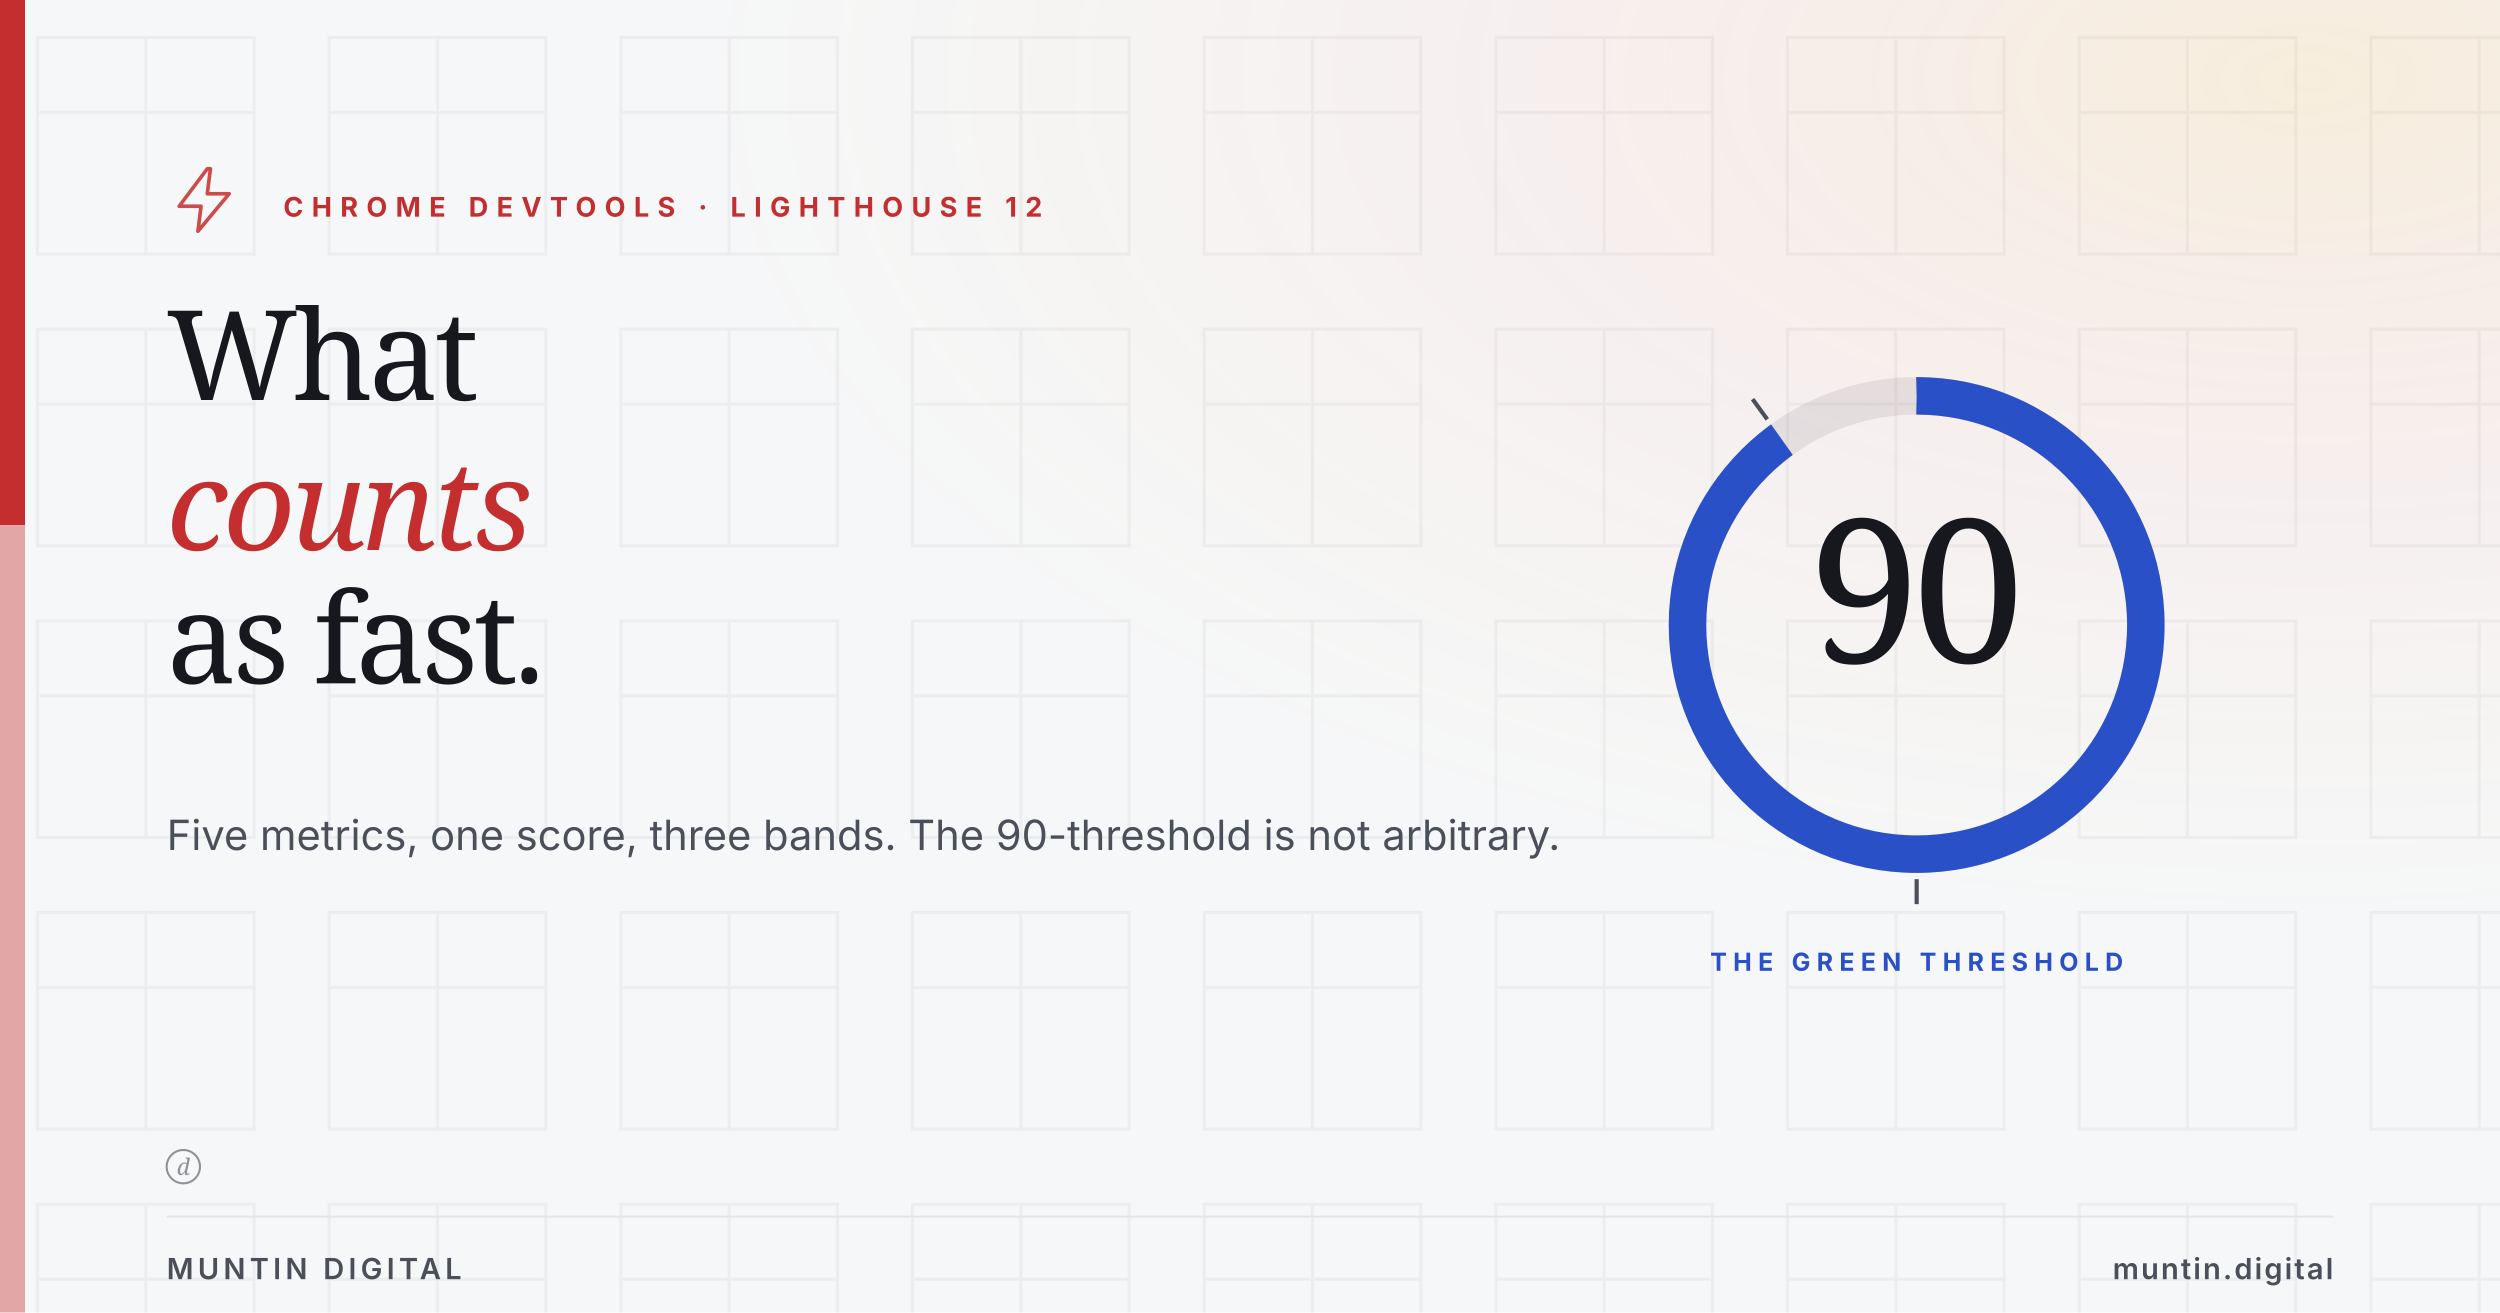
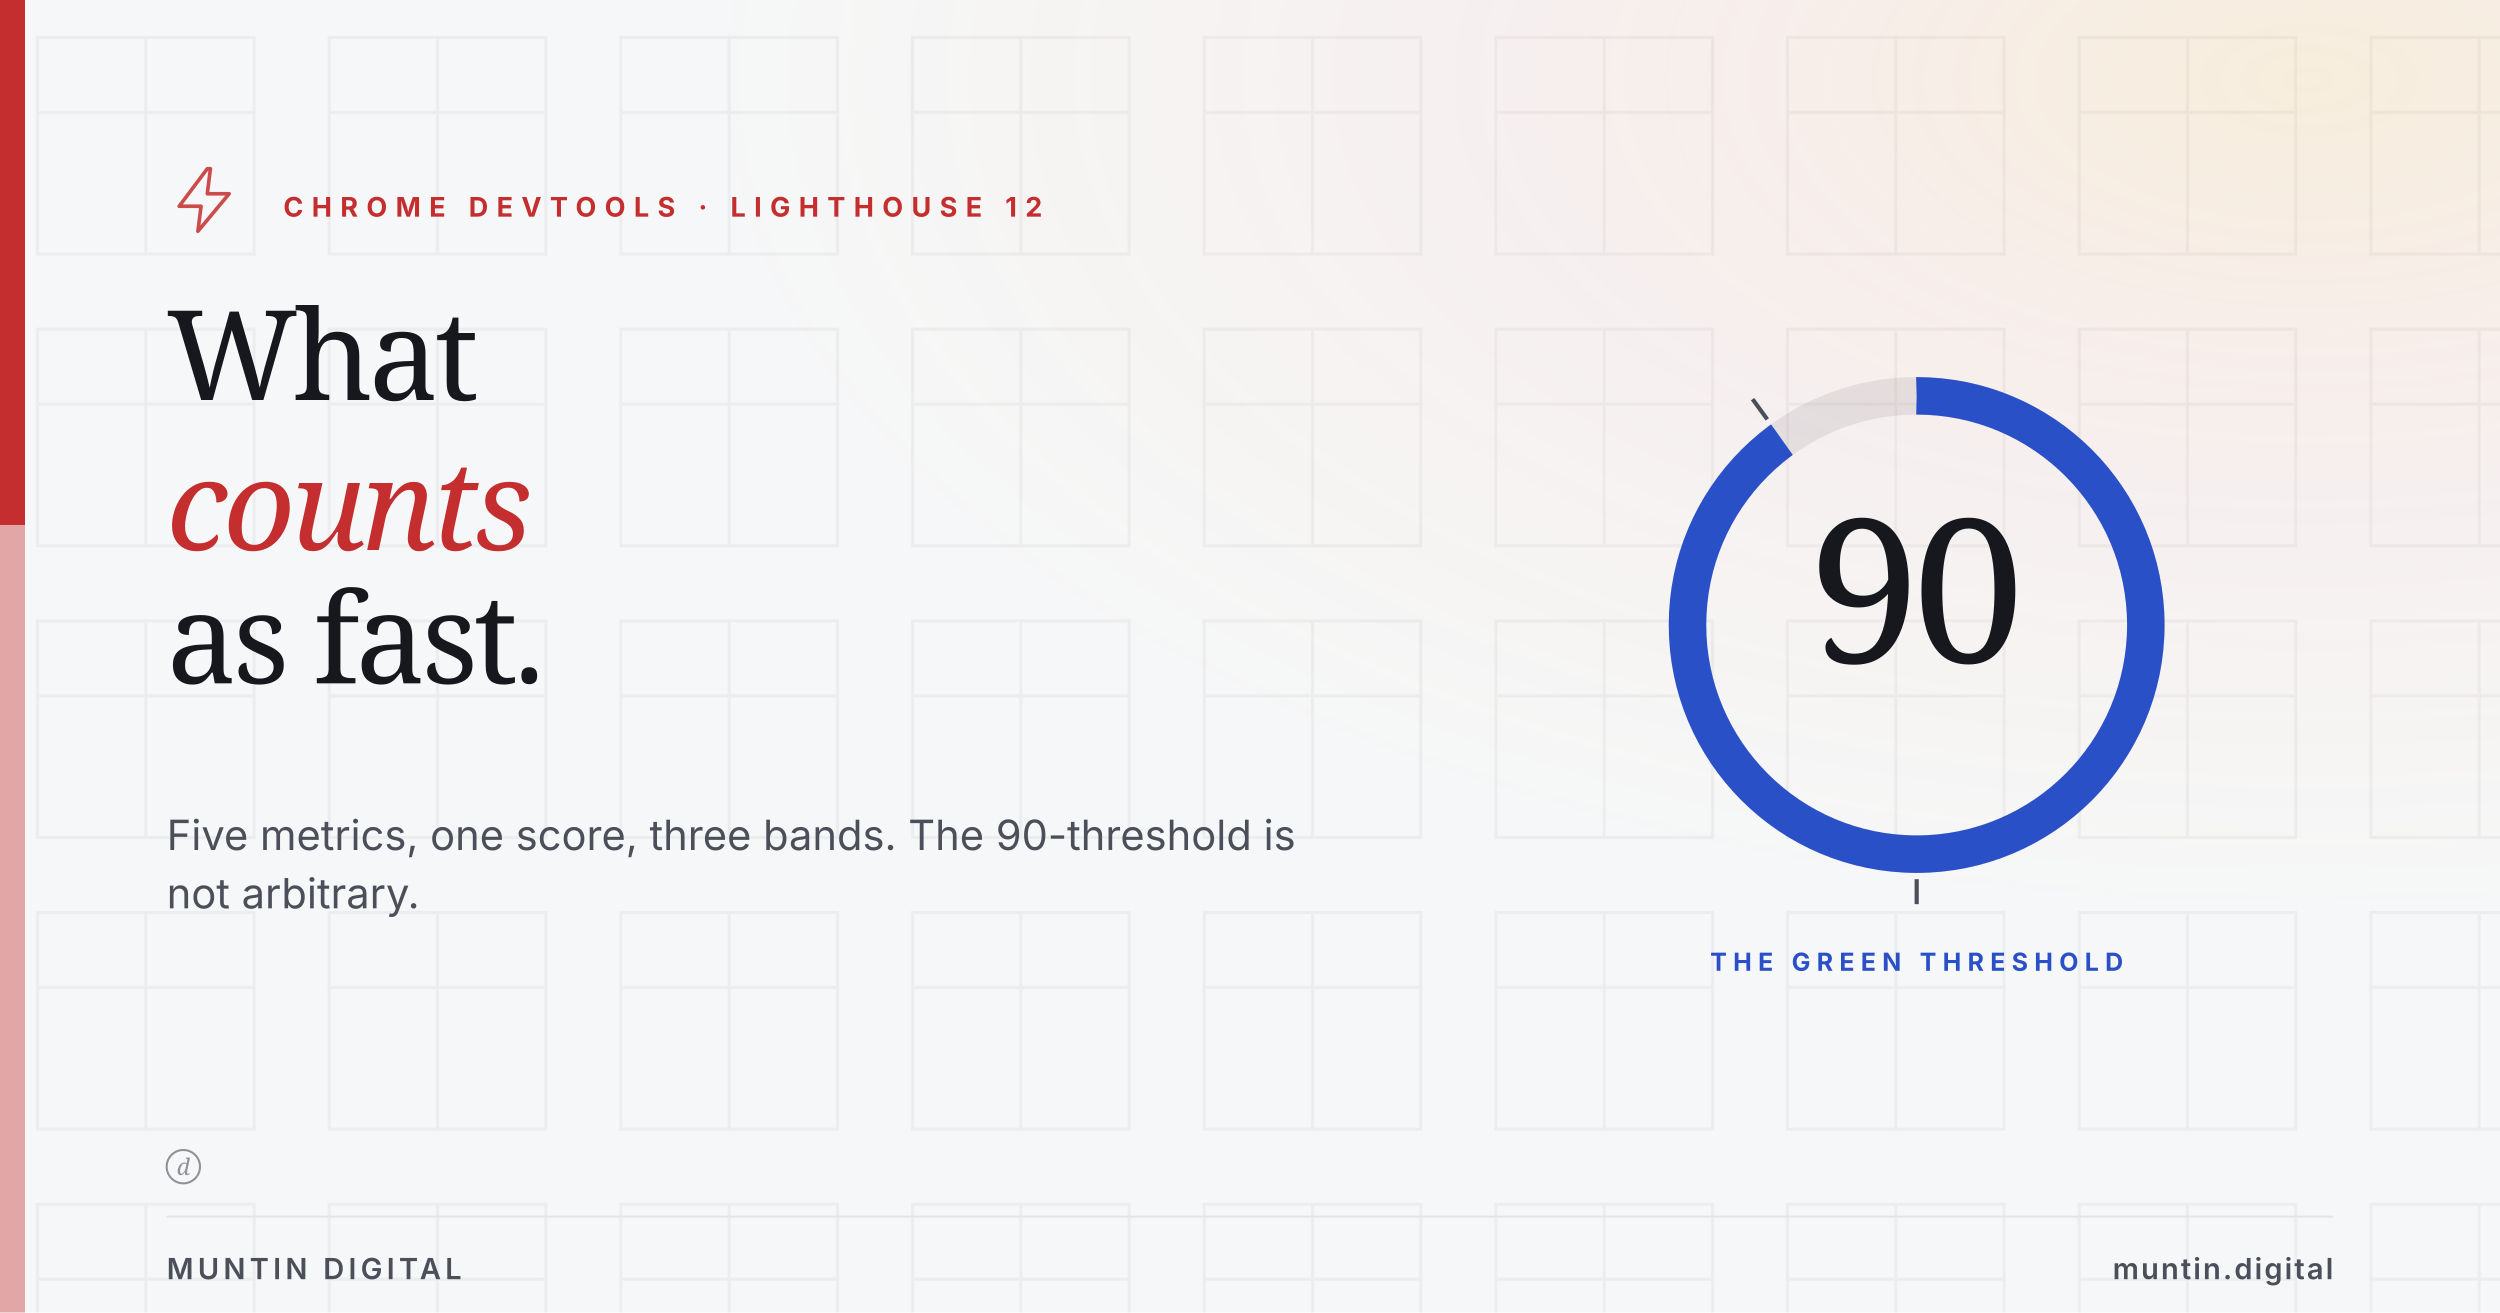
<svg xmlns="http://www.w3.org/2000/svg" viewBox="0 0 1200 630" width="1200" height="630">
  <rect width="1200" height="630" fill="#F6F7F8" />
  <defs>
    <pattern id="muntinField" x="0" y="0" width="140" height="140" patternUnits="userSpaceOnUse">
      <g transform="translate(18, 18)" fill="none" stroke="#16181D" stroke-width="1.5" stroke-linecap="square" stroke-linejoin="miter">
        <rect x="0" y="0" width="104" height="104" />
        <line x1="52" y1="0" x2="52" y2="104" />
        <line x1="0" y1="36" x2="104" y2="36" />
      </g>
    </pattern>
  </defs>
  <rect width="1200" height="630" fill="url(#muntinField)" opacity="0.045" />
  <defs>
    <radialGradient id="ghWarmSoft" cx="92%" cy="6%" r="64%">
      <stop offset="0%" stop-color="#FFB020" stop-opacity="0.13" />
      <stop offset="52%" stop-color="#FF6B5C" stop-opacity="0.05" />
      <stop offset="100%" stop-color="#FFB020" stop-opacity="0" />
    </radialGradient>
  </defs>
  <rect width="1200" height="630" fill="url(#ghWarmSoft)" />
  <rect x="0" y="0" width="12" height="252" fill="#C42E2E" />
  <rect x="0" y="252" width="12" height="378" fill="#C42E2E" opacity="0.4" />
  <g transform="translate(80, 78) scale(1.5)" fill="none" stroke="#C42E2E" stroke-width="1.167" stroke-linecap="round" stroke-linejoin="round" color="#C42E2E" opacity="0.85">
    <polygon points="13 2 4 14 11 14 10 22 20 10 13 10 14 2" />
  </g>
  <text x="136" y="104" font-family="Inter, Arial, sans-serif" font-size="13" font-weight="700" letter-spacing="4" fill="#C42E2E">CHROME DEVTOOLS · LIGHTHOUSE 12</text>
  <text x="80" y="192" font-family="Fraunces, Georgia, serif" font-size="60" font-weight="500" letter-spacing="-2" fill="#16181D">What</text>
  <text x="80" y="264" font-family="Fraunces, Georgia, serif" font-style="italic" font-size="60" font-weight="400" letter-spacing="-2" fill="#C42E2E">counts</text>
  <text x="80" y="328" font-family="Fraunces, Georgia, serif" font-size="60" font-weight="500" letter-spacing="-2" fill="#16181D">as fast.</text>
  <text x="80" y="408" font-family="Inter, Arial, sans-serif" font-size="20" font-weight="400" fill="#4A4F59">
-     <tspan x="80" dy="0">Five metrics, one score, three bands. The 90-threshold is not arbitrary.</tspan>
+     <tspan x="80" dy="0">Five metrics, one score, three bands. The 90-threshold is</tspan>
+     <tspan x="80" dy="28">not arbitrary.</tspan>
  </text>
  <circle cx="920" cy="300" r="110" fill="none" stroke="rgba(22,24,29,0.08)" stroke-width="18" />
  <circle cx="920" cy="300" r="110" fill="none" stroke="#2A50C8" stroke-width="18" stroke-dasharray="622.035 69.115" transform="rotate(-90 920 300)" stroke-linecap="butt" />
  <line x1="920" y1="422" x2="920" y2="434" stroke="#4A4F59" stroke-width="2" />
  <line x1="848.29" y1="201.3" x2="841.237" y2="191.592" stroke="#4A4F59" stroke-width="2" />
  <text x="920" y="318" text-anchor="middle" font-family="Fraunces, Georgia, serif" font-size="96" font-weight="500" letter-spacing="-4" fill="#16181D">90</text>
  <text x="920" y="466" text-anchor="middle" font-family="Inter, Arial, sans-serif" font-size="12" font-weight="700" letter-spacing="3" fill="#2A50C8">THE GREEN THRESHOLD</text>
  <g transform="translate(80, 552)" fill="#4A4F59" opacity="0.6">
    <circle cx="8" cy="8" r="8" fill="none" stroke="#4A4F59" stroke-width="1" />
    <text x="8" y="12" text-anchor="middle" font-family="Fraunces, Georgia, serif" font-style="italic" font-size="11" font-weight="500" fill="#4A4F59">d</text>
  </g>
  <line x1="80" y1="584" x2="1120" y2="584" stroke="#E3E5E9" stroke-width="1" />
  <text x="80" y="614" font-family="Inter, Arial, sans-serif" font-size="14" font-weight="600" letter-spacing="2" fill="#4A4F59">MUNTIN DIGITAL</text>
  <text x="1120" y="614" text-anchor="end" font-family="Inter, Arial, sans-serif" font-size="14" font-weight="600" letter-spacing="1" fill="#4A4F59">muntin.digital</text>
</svg>
